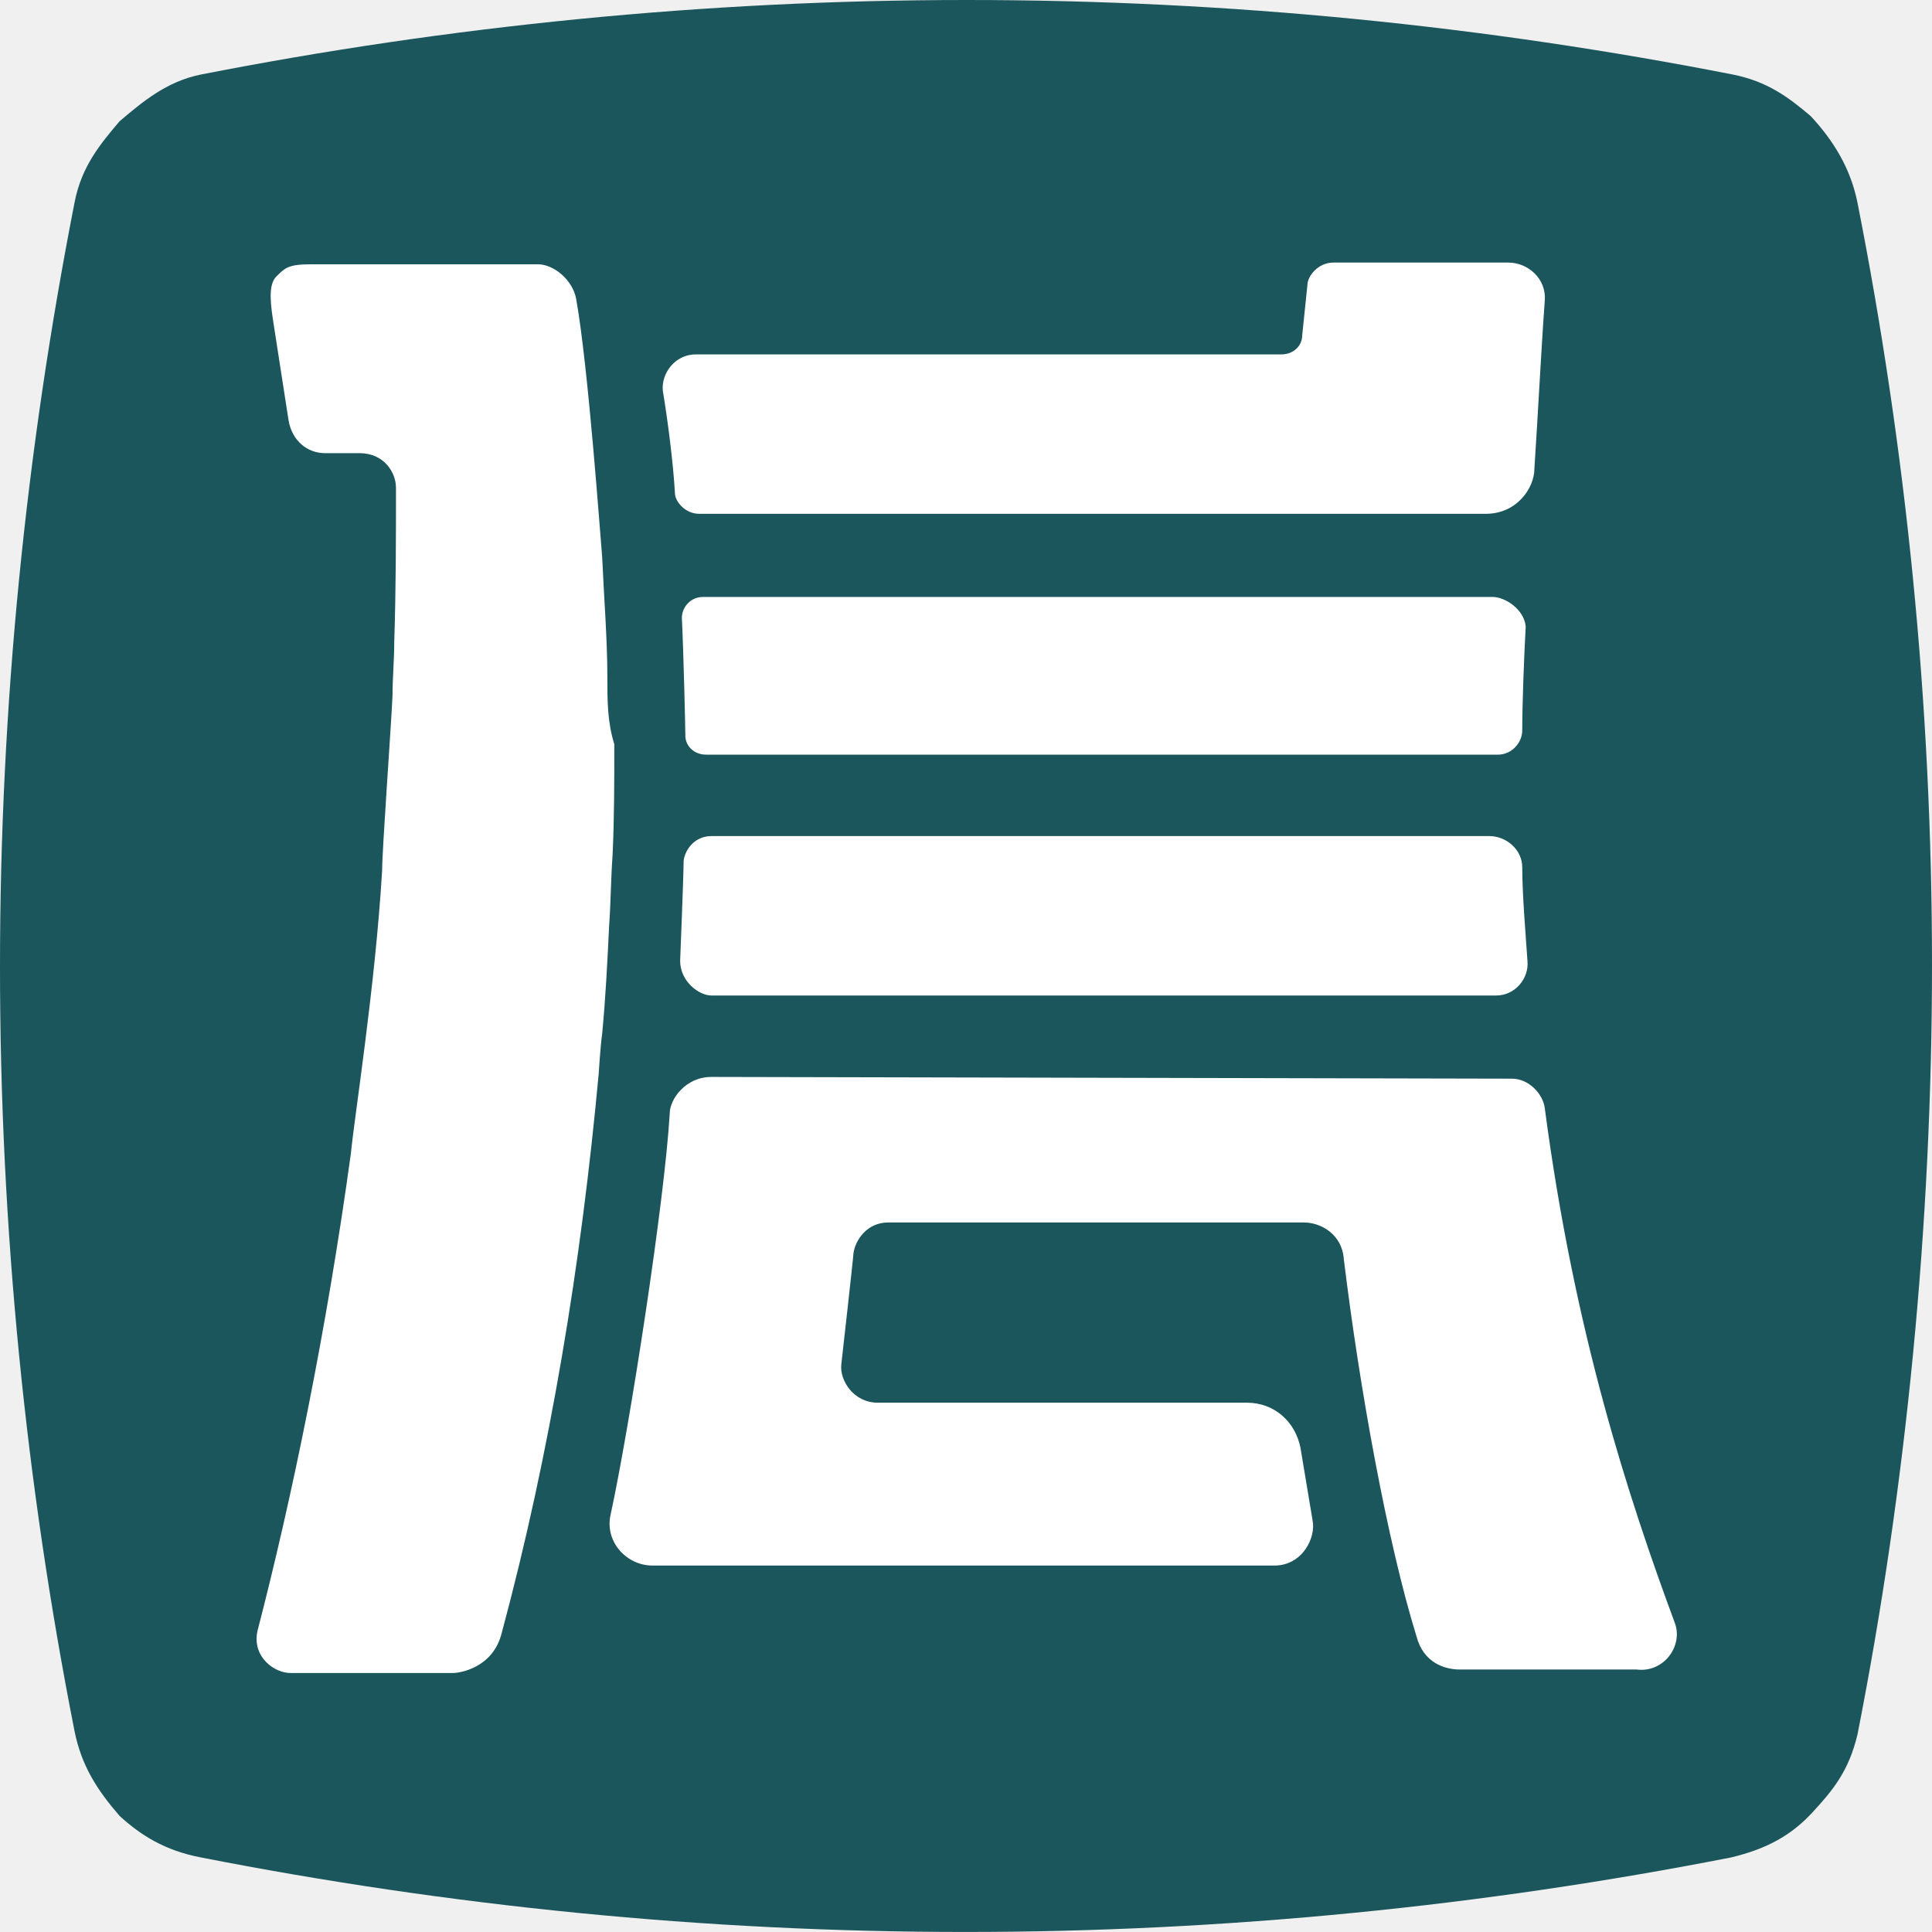
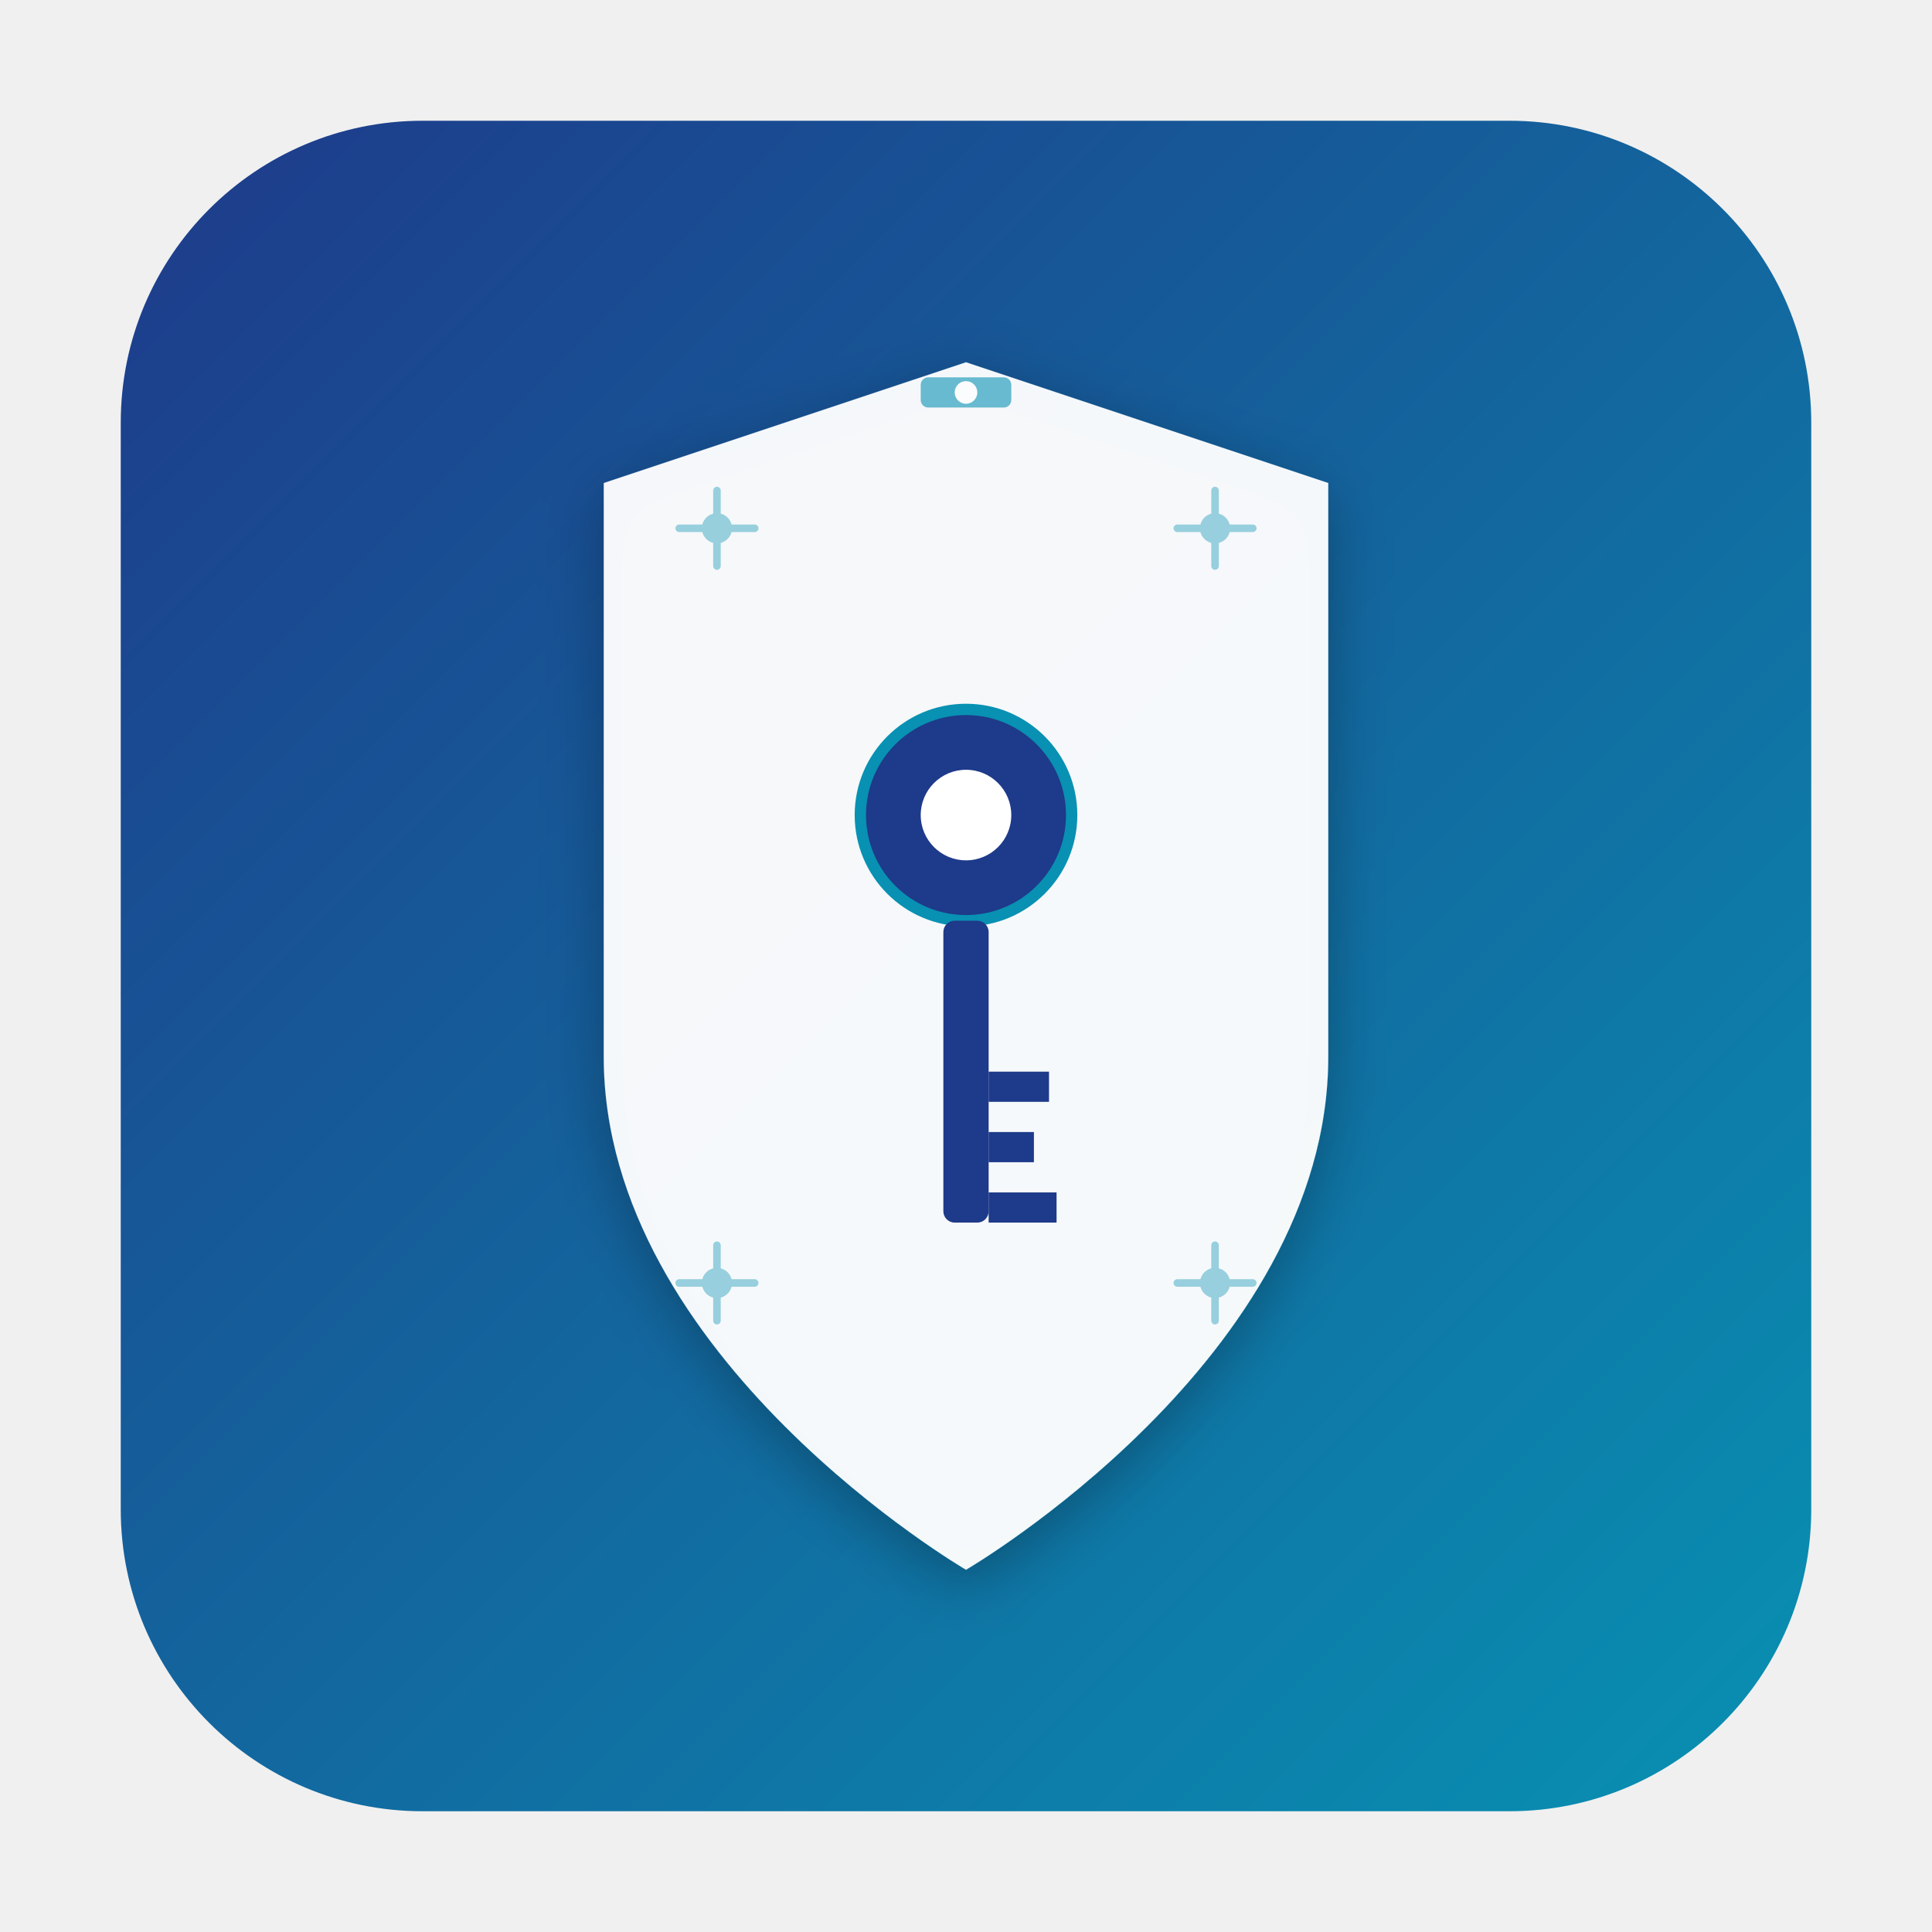
- <svg xmlns="http://www.w3.org/2000/svg" width="323.76px" height="323.754px" viewBox="0 0 323.76 323.754" version="1.1">
-   <g id="页面-1" stroke="none" stroke-width="1" fill="none" fill-rule="evenodd">
-     <g id="xin-green" fill-rule="nonzero">
-       <path d="M303.725,303.719 C307.209,299.944 309.823,296.75 311.274,290.653 C319.405,249.421 323.76,205.286 323.76,161.732 C323.76,117.887 319.405,75.204 311.274,33.972 C310.113,28.165 307.209,23.519 303.434,19.454 C299.66,16.26 296.175,13.647 290.368,12.486 C248.845,4.355 206.161,0 162.025,0 C118.18,0 75.205,4.355 33.683,12.486 C27.875,13.647 23.81,17.131 20.035,20.325 C16.841,24.1 13.647,27.875 12.486,33.972 C4.356,75.494 0,118.177 0,162.022 C0,205.867 4.356,248.841 12.486,290.072 C13.647,295.879 16.261,299.944 20.035,304.3 C23.52,307.494 27.585,310.107 33.683,311.268 C75.205,319.399 117.889,323.754 161.735,323.754 C205.58,323.754 248.555,319.399 290.078,311.268 C296.175,309.817 300.24,307.494 303.725,303.719 Z" id="XMLID_201_" fill="#1A565B" />
-       <g id="XMLID_192_" transform="translate(43, 44)" fill="#FFFFFF">
-         <path d="M76.204,122.823 L76.204,122.823 L84.915,122.823 L207.741,122.823 C210.935,122.823 213.258,119.92 212.967,117.016 C212.677,112.661 212.096,105.982 212.096,101.336 C212.096,98.433 209.483,96.11 206.579,96.11 L142.118,96.11 L76.204,96.11 C73.01,96.11 71.558,99.014 71.558,100.465 C71.558,102.498 70.978,117.016 70.978,117.016 C70.978,120.5 74.172,122.823 76.204,122.823 Z" id="XMLID_200_" />
-         <path d="M237.649,227.934 C229.809,206.738 220.807,179.154 215.871,141.697 C215.581,139.374 213.258,136.761 210.354,136.761 L76.204,136.47 C71.849,136.47 69.235,140.245 69.235,142.568 C68.364,157.376 62.557,194.833 59.363,209.642 C58.201,214.287 61.976,218.352 66.332,218.352 L170.574,218.352 C175.22,218.352 177.543,213.707 176.962,210.803 L174.929,198.608 C174.058,194.252 170.574,191.058 165.928,191.058 L104.079,191.058 C100.014,191.058 97.691,187.284 97.982,184.67 C97.982,184.67 100.014,166.668 100.014,166.087 C100.305,163.764 102.337,160.861 105.822,160.861 L175.51,160.861 C178.414,160.861 181.898,162.893 182.188,166.958 C184.802,188.445 189.448,214.287 194.384,230.257 C195.545,234.613 199.03,235.774 201.643,235.774 L231.261,235.774 C235.906,236.355 239.101,231.709 237.649,227.934 Z" id="XMLID_199_" />
-         <path d="M207.16,56.04 L74.752,56.04 C72.72,56.04 71.268,57.782 71.268,59.524 C71.558,65.622 71.849,78.107 71.849,79.269 C71.849,81.011 73.3,82.463 75.333,82.463 L170.574,82.463 L208.031,82.463 C210.354,82.463 212.096,80.43 212.096,78.398 C212.096,74.042 212.387,66.203 212.677,60.976 C212.387,58.072 209.193,56.04 207.16,56.04 Z" id="XMLID_198_" />
-         <path d="M58.782,69.687 C58.782,63.009 58.201,56.04 57.911,49.362 C57.621,46.168 55.588,17.422 53.555,6.098 C52.975,2.904 49.781,0.29 47.167,0.29 L9.129,0.29 L9.129,0.29 C5.354,0.29 4.774,0.871 3.322,2.323 C2.16,3.484 2.16,5.807 2.741,9.582 L5.354,26.423 C5.935,29.907 8.548,31.94 11.452,31.94 L17.259,31.94 C21.325,31.94 23.357,35.134 23.357,37.747 C23.357,45.877 23.357,54.588 23.067,63.589 C23.067,66.493 22.776,69.687 22.776,72.591 C22.486,78.688 21.034,98.433 21.034,101.917 C19.873,121.371 16.388,143.149 15.808,149.246 C11.742,178.863 5.935,207.028 0.128,229.386 C-0.743,233.742 3.031,236.355 5.645,236.355 L32.939,236.355 C34.101,236.355 39.618,235.484 41.07,229.677 C49.2,199.479 54.427,167.539 57.33,135.89 C57.33,135.89 57.621,131.244 57.911,129.211 C58.492,123.114 58.782,117.306 59.072,111.209 C59.363,107.144 59.363,103.369 59.653,99.304 C59.944,93.206 59.944,86.818 59.944,80.721 C58.782,76.946 58.782,73.462 58.782,69.687 Z" id="XMLID_197_" />
-         <path d="M70.106,38.618 C70.106,40.07 71.849,42.103 74.172,42.103 L205.999,42.103 C211.225,42.103 214.129,37.747 214.129,34.553 C214.71,25.842 215.29,14.228 215.871,6.388 C216.161,2.613 212.967,1.33226763e-15 209.773,1.33226763e-15 L209.773,1.33226763e-15 L180.446,1.33226763e-15 C177.833,1.33226763e-15 176.091,2.323 176.091,3.775 L175.22,12.195 C175.22,13.937 173.768,15.389 171.735,15.389 L73.591,15.389 C70.106,15.389 67.783,18.583 68.074,21.487 C68.945,26.713 69.816,33.682 70.106,38.618 Z" id="XMLID_194_" />
-       </g>
-     </g>
+ <svg xmlns="http://www.w3.org/2000/svg" width="512" height="512" viewBox="0 0 512 512" version="1.1">
+   <defs>
+     <linearGradient id="bgGradient" x1="0%" y1="0%" x2="100%" y2="100%">
+       <stop offset="0%" style="stop-color:#1e3a8a;stop-opacity:1" />
+       <stop offset="100%" style="stop-color:#0891b2;stop-opacity:1" />
+     </linearGradient>
+     <filter id="shadow" x="-50%" y="-50%" width="200%" height="200%">
+       <feGaussianBlur in="SourceAlpha" stdDeviation="8" />
+       <feOffset dx="0" dy="4" result="offsetblur" />
+       <feComponentTransfer>
+         <feFuncA type="linear" slope="0.3" />
+       </feComponentTransfer>
+       <feMerge>
+         <feMergeNode />
+         <feMergeNode in="SourceGraphic" />
+       </feMerge>
+     </filter>
+   </defs>
+   <rect x="32" y="32" width="448" height="448" rx="80" fill="url(#bgGradient)" />
+   <g filter="url(#shadow)">
+     <path d="M 256 96                   L 160 128                   C 160 128 160 240 160 280                   C 160 360 256 416 256 416                   C 256 416 352 360 352 280                   C 352 240 352 128 352 128                   Z" fill="#ffffff" opacity="0.95" />
+   </g>
+   <g transform="translate(256, 256)">
+     <circle cx="0" cy="-40" r="28" fill="#1e3a8a" stroke="#0891b2" stroke-width="3" />
+     <circle cx="0" cy="-40" r="12" fill="#ffffff" />
+     <rect x="-6" y="-12" width="12" height="80" rx="3" fill="#1e3a8a" />
+     <rect x="6" y="28" width="16" height="8" fill="#1e3a8a" />
+     <rect x="6" y="44" width="12" height="8" fill="#1e3a8a" />
+     <rect x="6" y="60" width="18" height="8" fill="#1e3a8a" />
+   </g>
+   <g opacity="0.4">
+     <path d="M 180 140 L 200 140 M 190 130 L 190 150" stroke="#0891b2" stroke-width="2" stroke-linecap="round" />
+     <circle cx="190" cy="140" r="4" fill="#0891b2" />
+     <path d="M 312 140 L 332 140 M 322 130 L 322 150" stroke="#0891b2" stroke-width="2" stroke-linecap="round" />
+     <circle cx="322" cy="140" r="4" fill="#0891b2" />
+     <path d="M 180 340 L 200 340 M 190 330 L 190 350" stroke="#0891b2" stroke-width="2" stroke-linecap="round" />
+     <circle cx="190" cy="340" r="4" fill="#0891b2" />
+     <path d="M 312 340 L 332 340 M 322 330 L 322 350" stroke="#0891b2" stroke-width="2" stroke-linecap="round" />
+     <circle cx="322" cy="340" r="4" fill="#0891b2" />
+   </g>
+   <g opacity="0.6">
+     <rect x="244" y="100" width="24" height="8" rx="2" fill="#0891b2" />
+     <circle cx="256" cy="104" r="3" fill="#ffffff" />
  </g>
</svg>
